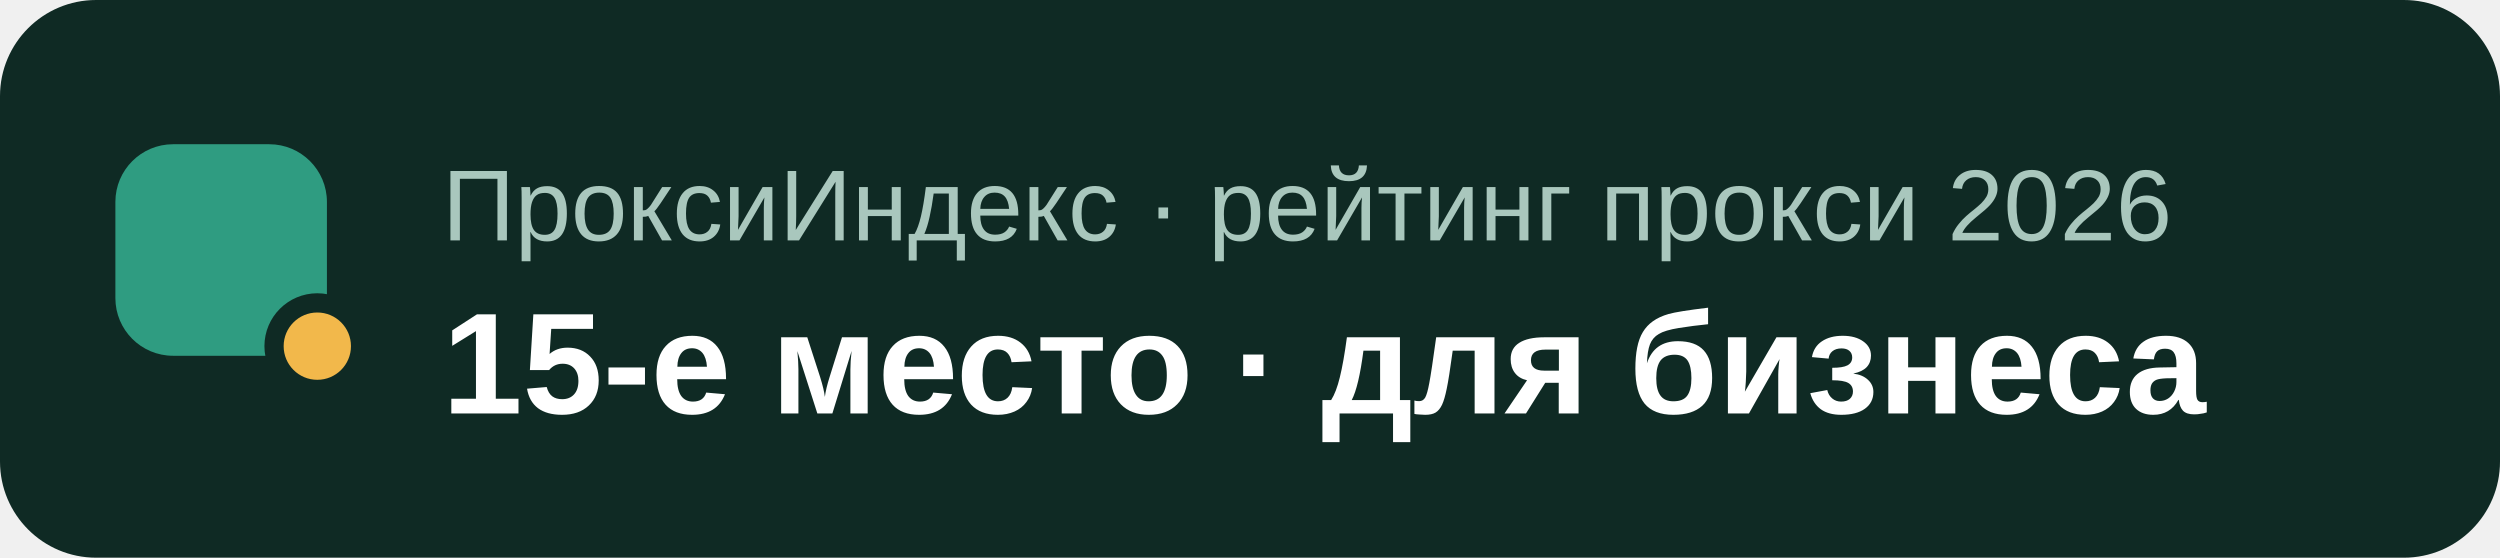
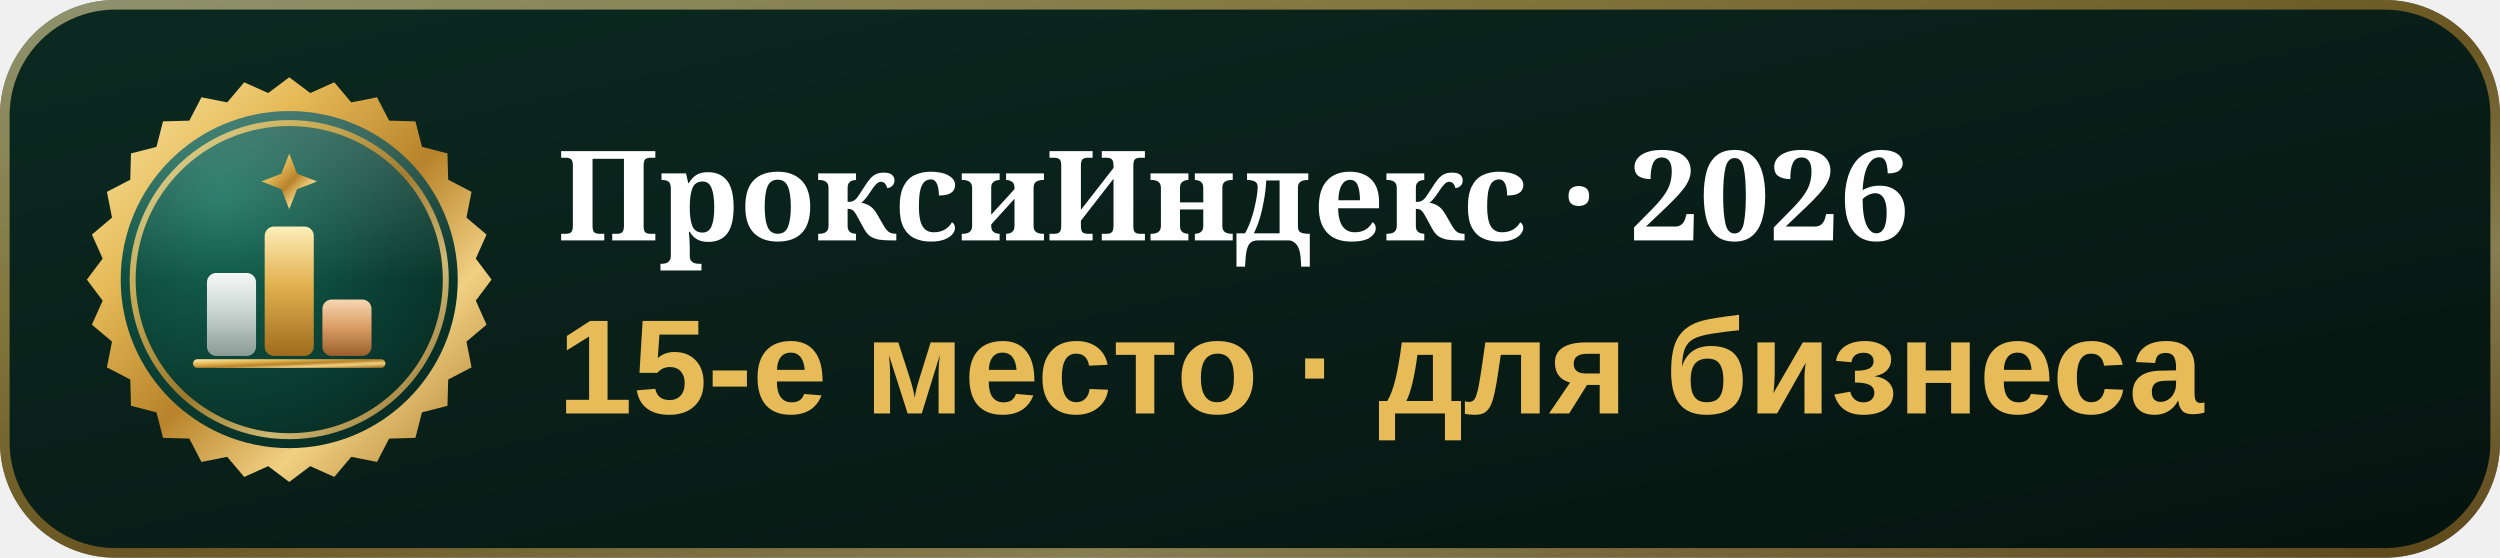
<svg xmlns="http://www.w3.org/2000/svg" width="260" height="58" viewBox="0 0 260 58" role="img" aria-label="15-е место — ПроксиИндекс 2026">
-   <rect width="260" height="58" rx="10" fill="#0f2a24" />
-   <rect x="12" y="15" width="22" height="22" rx="6" fill="#2f9c81" />
-   <circle cx="33" cy="36" r="4.5" fill="#f2b84b" stroke="#0f2a24" stroke-width="2" />
-   <text x="46" y="25" font-family="Golos Text,Arial,sans-serif" font-size="10.5" fill="#a9c7bd">ПроксиИндекс · рейтинг прокси 2026</text>
-   <text x="46" y="43" font-family="Golos Text,Arial,sans-serif" font-size="15" font-weight="700" fill="#ffffff">15-е место · для бизнеса</text>
+   <defs>
+     <linearGradient id="bgold" x1="0" y1="0" x2="1" y2="1">
+       <stop offset="0" stop-color="#fbeab0" />
+       <stop offset=".28" stop-color="#e6bb58" />
+       <stop offset=".52" stop-color="#b8832a" />
+       <stop offset=".72" stop-color="#f1d082" />
+       <stop offset="1" stop-color="#a26f1e" />
+     </linearGradient>
+     <linearGradient id="bgoldv" x1="0" y1="0" x2="0" y2="1">
+       <stop offset="0" stop-color="#fdeeb8" />
+       <stop offset=".45" stop-color="#e2b14f" />
+       <stop offset="1" stop-color="#9f6c1c" />
+     </linearGradient>
+     <linearGradient id="bsilv" x1="0" y1="0" x2="0" y2="1">
+       <stop offset="0" stop-color="#f4f8f6" />
+       <stop offset=".5" stop-color="#c6d2ce" />
+       <stop offset="1" stop-color="#8b9a95" />
+     </linearGradient>
+     <linearGradient id="bbron" x1="0" y1="0" x2="0" y2="1">
+       <stop offset="0" stop-color="#f8d6b2" />
+       <stop offset=".5" stop-color="#d99c63" />
+       <stop offset="1" stop-color="#9a5f2c" />
+     </linearGradient>
+     <radialGradient id="bemer" cx=".3" cy=".25" r="1">
+       <stop offset="0" stop-color="#17705c" />
+       <stop offset=".55" stop-color="#0b3f33" />
+       <stop offset="1" stop-color="#05201a" />
+     </radialGradient>
+     <linearGradient id="bshine" x1="0" y1="0" x2="0" y2="1">
+       <stop offset="0" stop-color="#fff" stop-opacity=".22" />
+       <stop offset=".5" stop-color="#fff" stop-opacity="0" />
+     </linearGradient>
+     <linearGradient id="bbg" x1="0" y1="0" x2="1" y2="1">
+       <stop offset="0" stop-color="#0b2a21" />
+       <stop offset="1" stop-color="#06130f" />
+     </linearGradient>
+   </defs>
+   <rect width="260" height="58" rx="12" fill="url(#bbg)" />
+   <rect x=".5" y=".5" width="259" height="57" rx="11.5" fill="none" stroke="url(#bgold)" stroke-opacity=".55" />
+   <g transform="translate(8 7) scale(.69)">
+     <polygon points="62.50,32.00 60.12,35.17 61.74,38.79 58.71,41.35 59.48,45.23 55.96,47.06 55.85,51.02 52.01,52.01 51.02,55.85 47.06,55.96 45.23,59.48 41.35,58.71 38.79,61.74 35.17,60.12 32.00,62.50 28.83,60.12 25.21,61.74 22.65,58.71 18.77,59.48 16.94,55.96 12.98,55.85 11.99,52.01 8.15,51.02 8.04,47.06 4.52,45.23 5.29,41.35 2.26,38.79 3.88,35.17 1.50,32.00 3.88,28.83 2.26,25.21 5.29,22.65 4.52,18.77 8.04,16.94 8.15,12.98 11.99,11.99 12.98,8.15 16.94,8.04 18.77,4.52 22.65,5.29 25.21,2.26 28.83,3.88 32.00,1.50 35.17,3.88 38.79,2.26 41.35,5.29 45.23,4.52 47.06,8.04 51.02,8.15 52.01,11.99 55.85,12.98 55.96,16.94 59.48,18.77 58.71,22.65 61.74,25.21 60.12,28.83" fill="url(#bgold)" />
+     <circle cx="32" cy="32" r="25.4" fill="url(#bemer)" />
+     <circle cx="32" cy="32" r="25.4" fill="url(#bshine)" />
+     <circle cx="32" cy="32" r="23.6" fill="none" stroke="url(#bgold)" stroke-width=".9" stroke-opacity=".85" />
+     <rect x="19.6" y="31" width="7.4" height="12.5" rx="1.4" fill="url(#bsilv)" />
+     <rect x="28.3" y="24" width="7.4" height="19.5" rx="1.4" fill="url(#bgoldv)" />
+     <rect x="37" y="35" width="7.4" height="8.5" rx="1.4" fill="url(#bbron)" />
+     <rect x="17.5" y="44" width="29" height="1.3" rx=".65" fill="url(#bgold)" />
+     <path d="M32 13.0 L33.176 16.024 L36.2 17.2 L33.176 18.376 L32 21.4 L30.824 18.376 L27.8 17.2 L30.824 16.024Z" fill="url(#bgold)" />
+   </g>
+   <text x="58" y="25" font-family="Playfair Display,Georgia,serif" font-size="13" font-weight="800" fill="#ffffff">ПроксиИндекс · 2026</text>
+   <text x="58" y="43" font-family="Golos Text,Arial,sans-serif" font-size="14" font-weight="700" fill="#e6bb58">15-е место · для бизнеса</text>
</svg>
